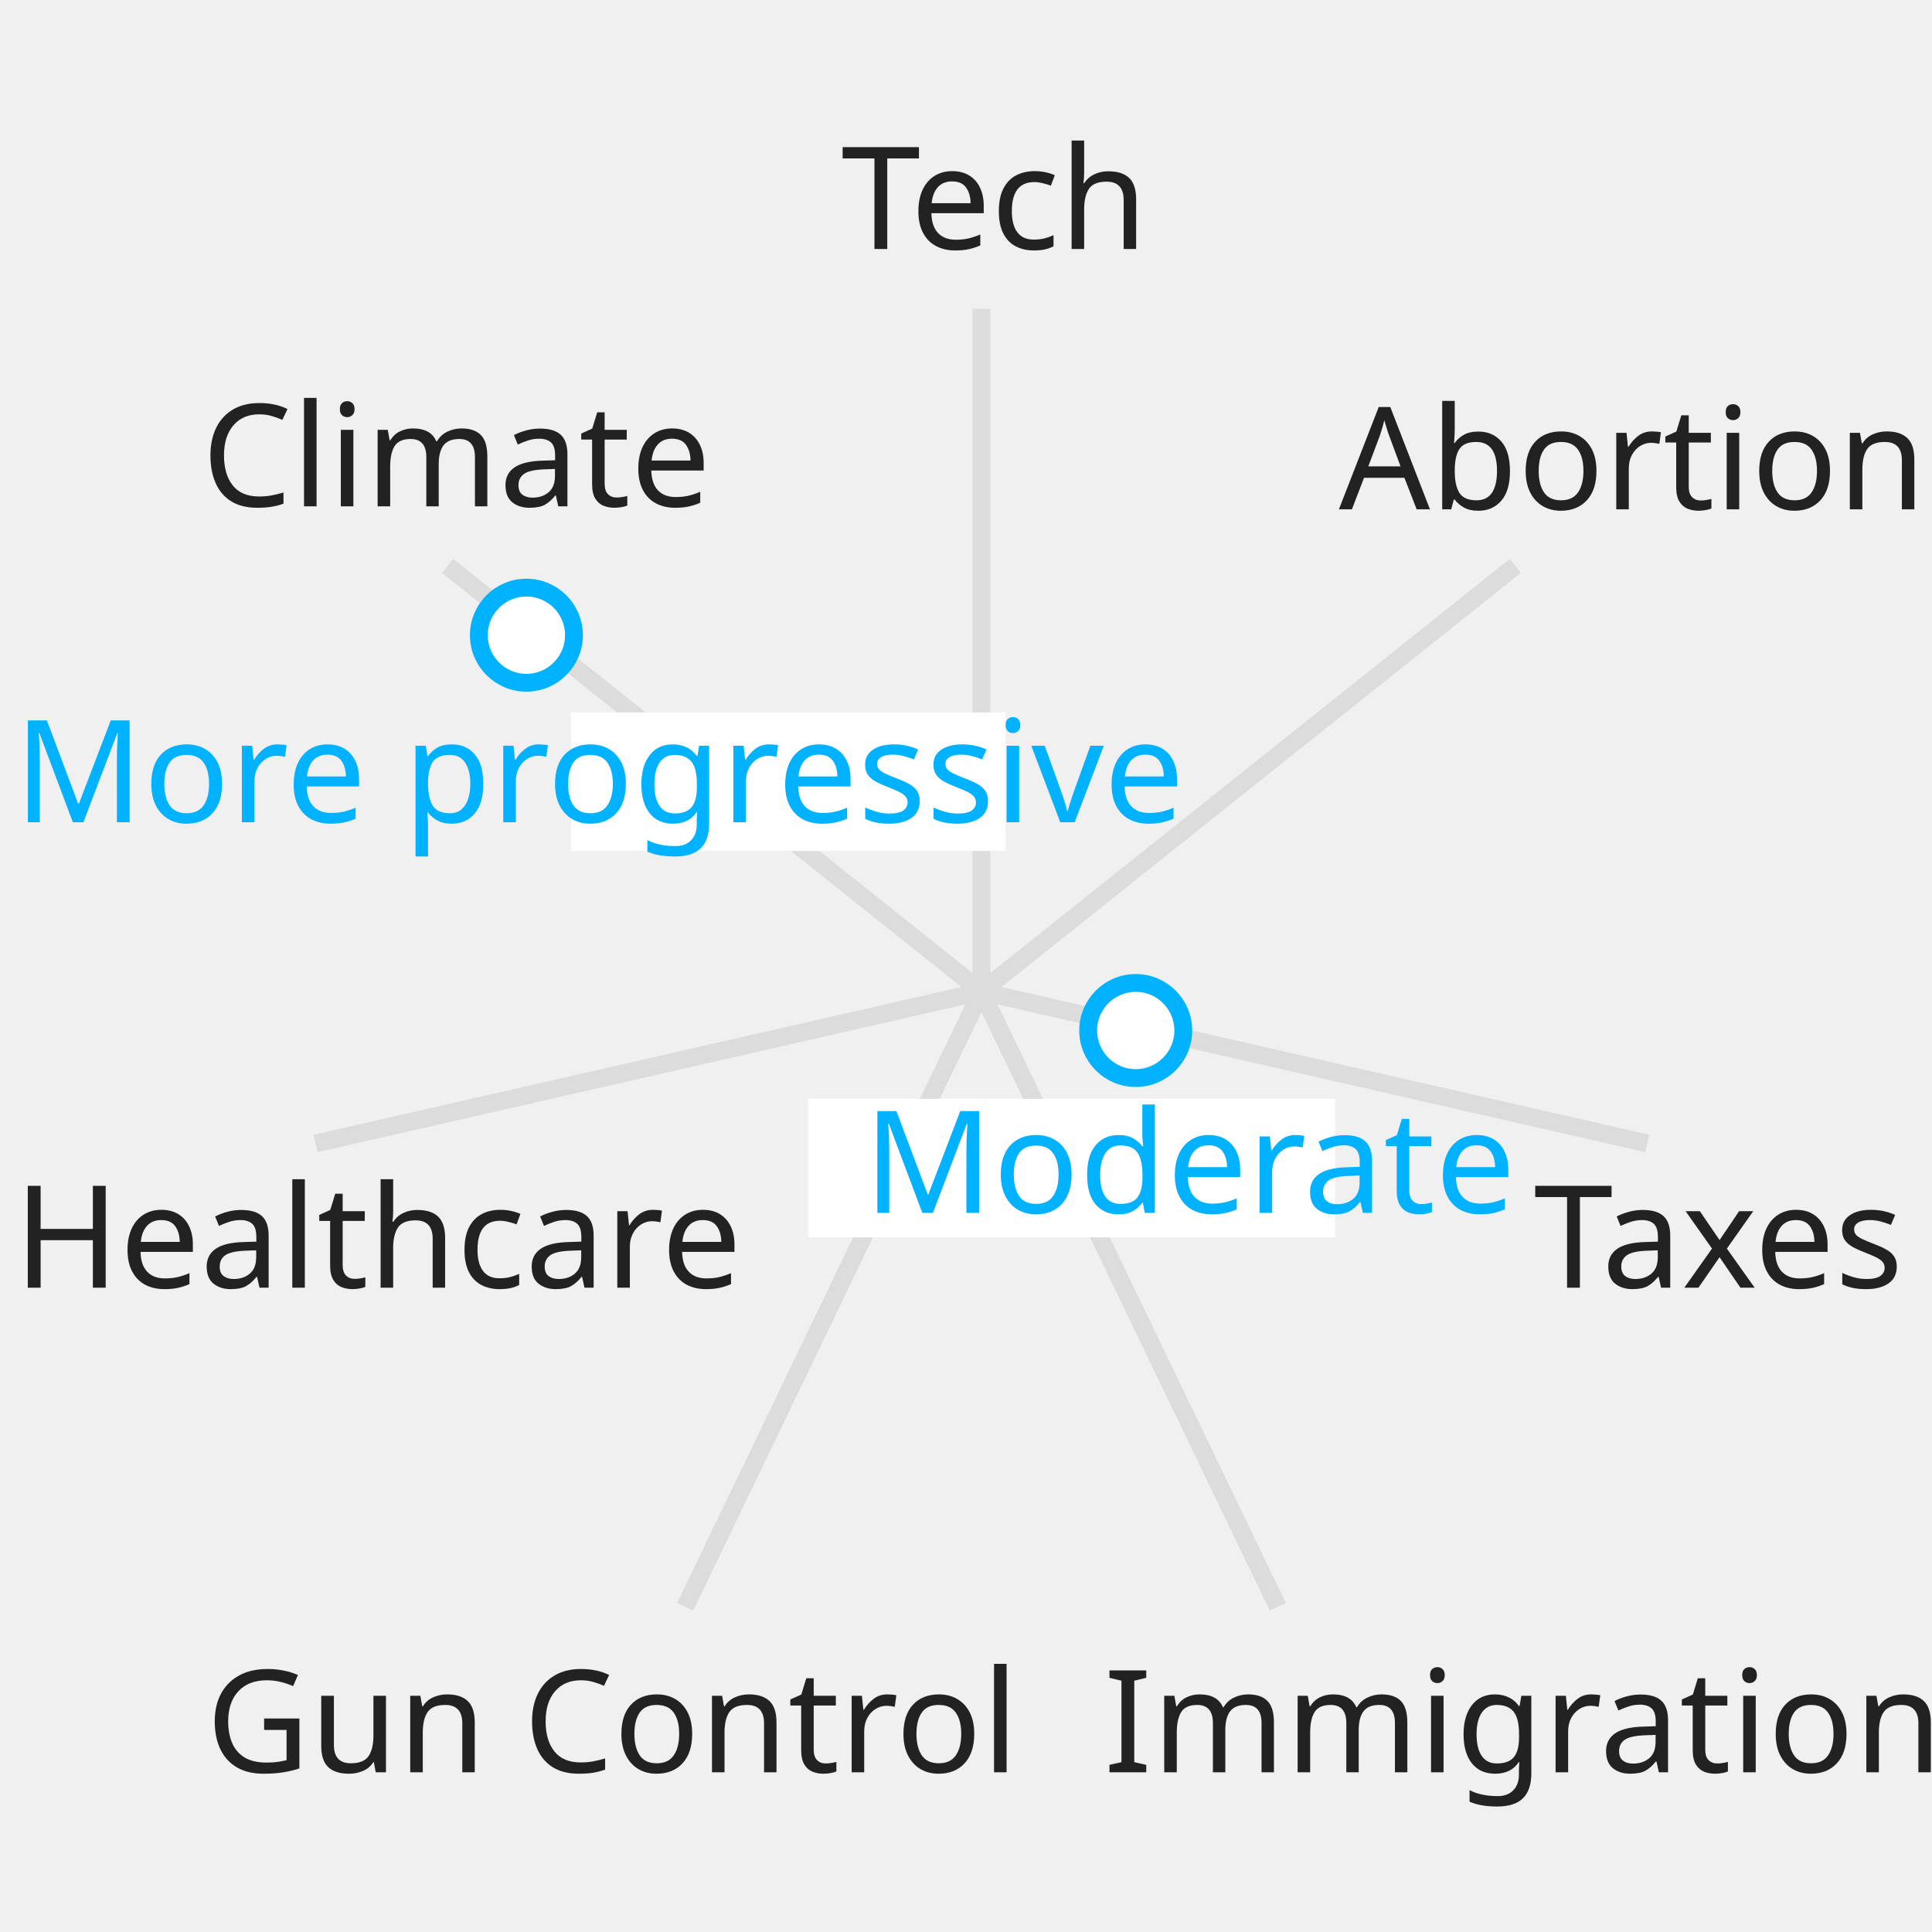
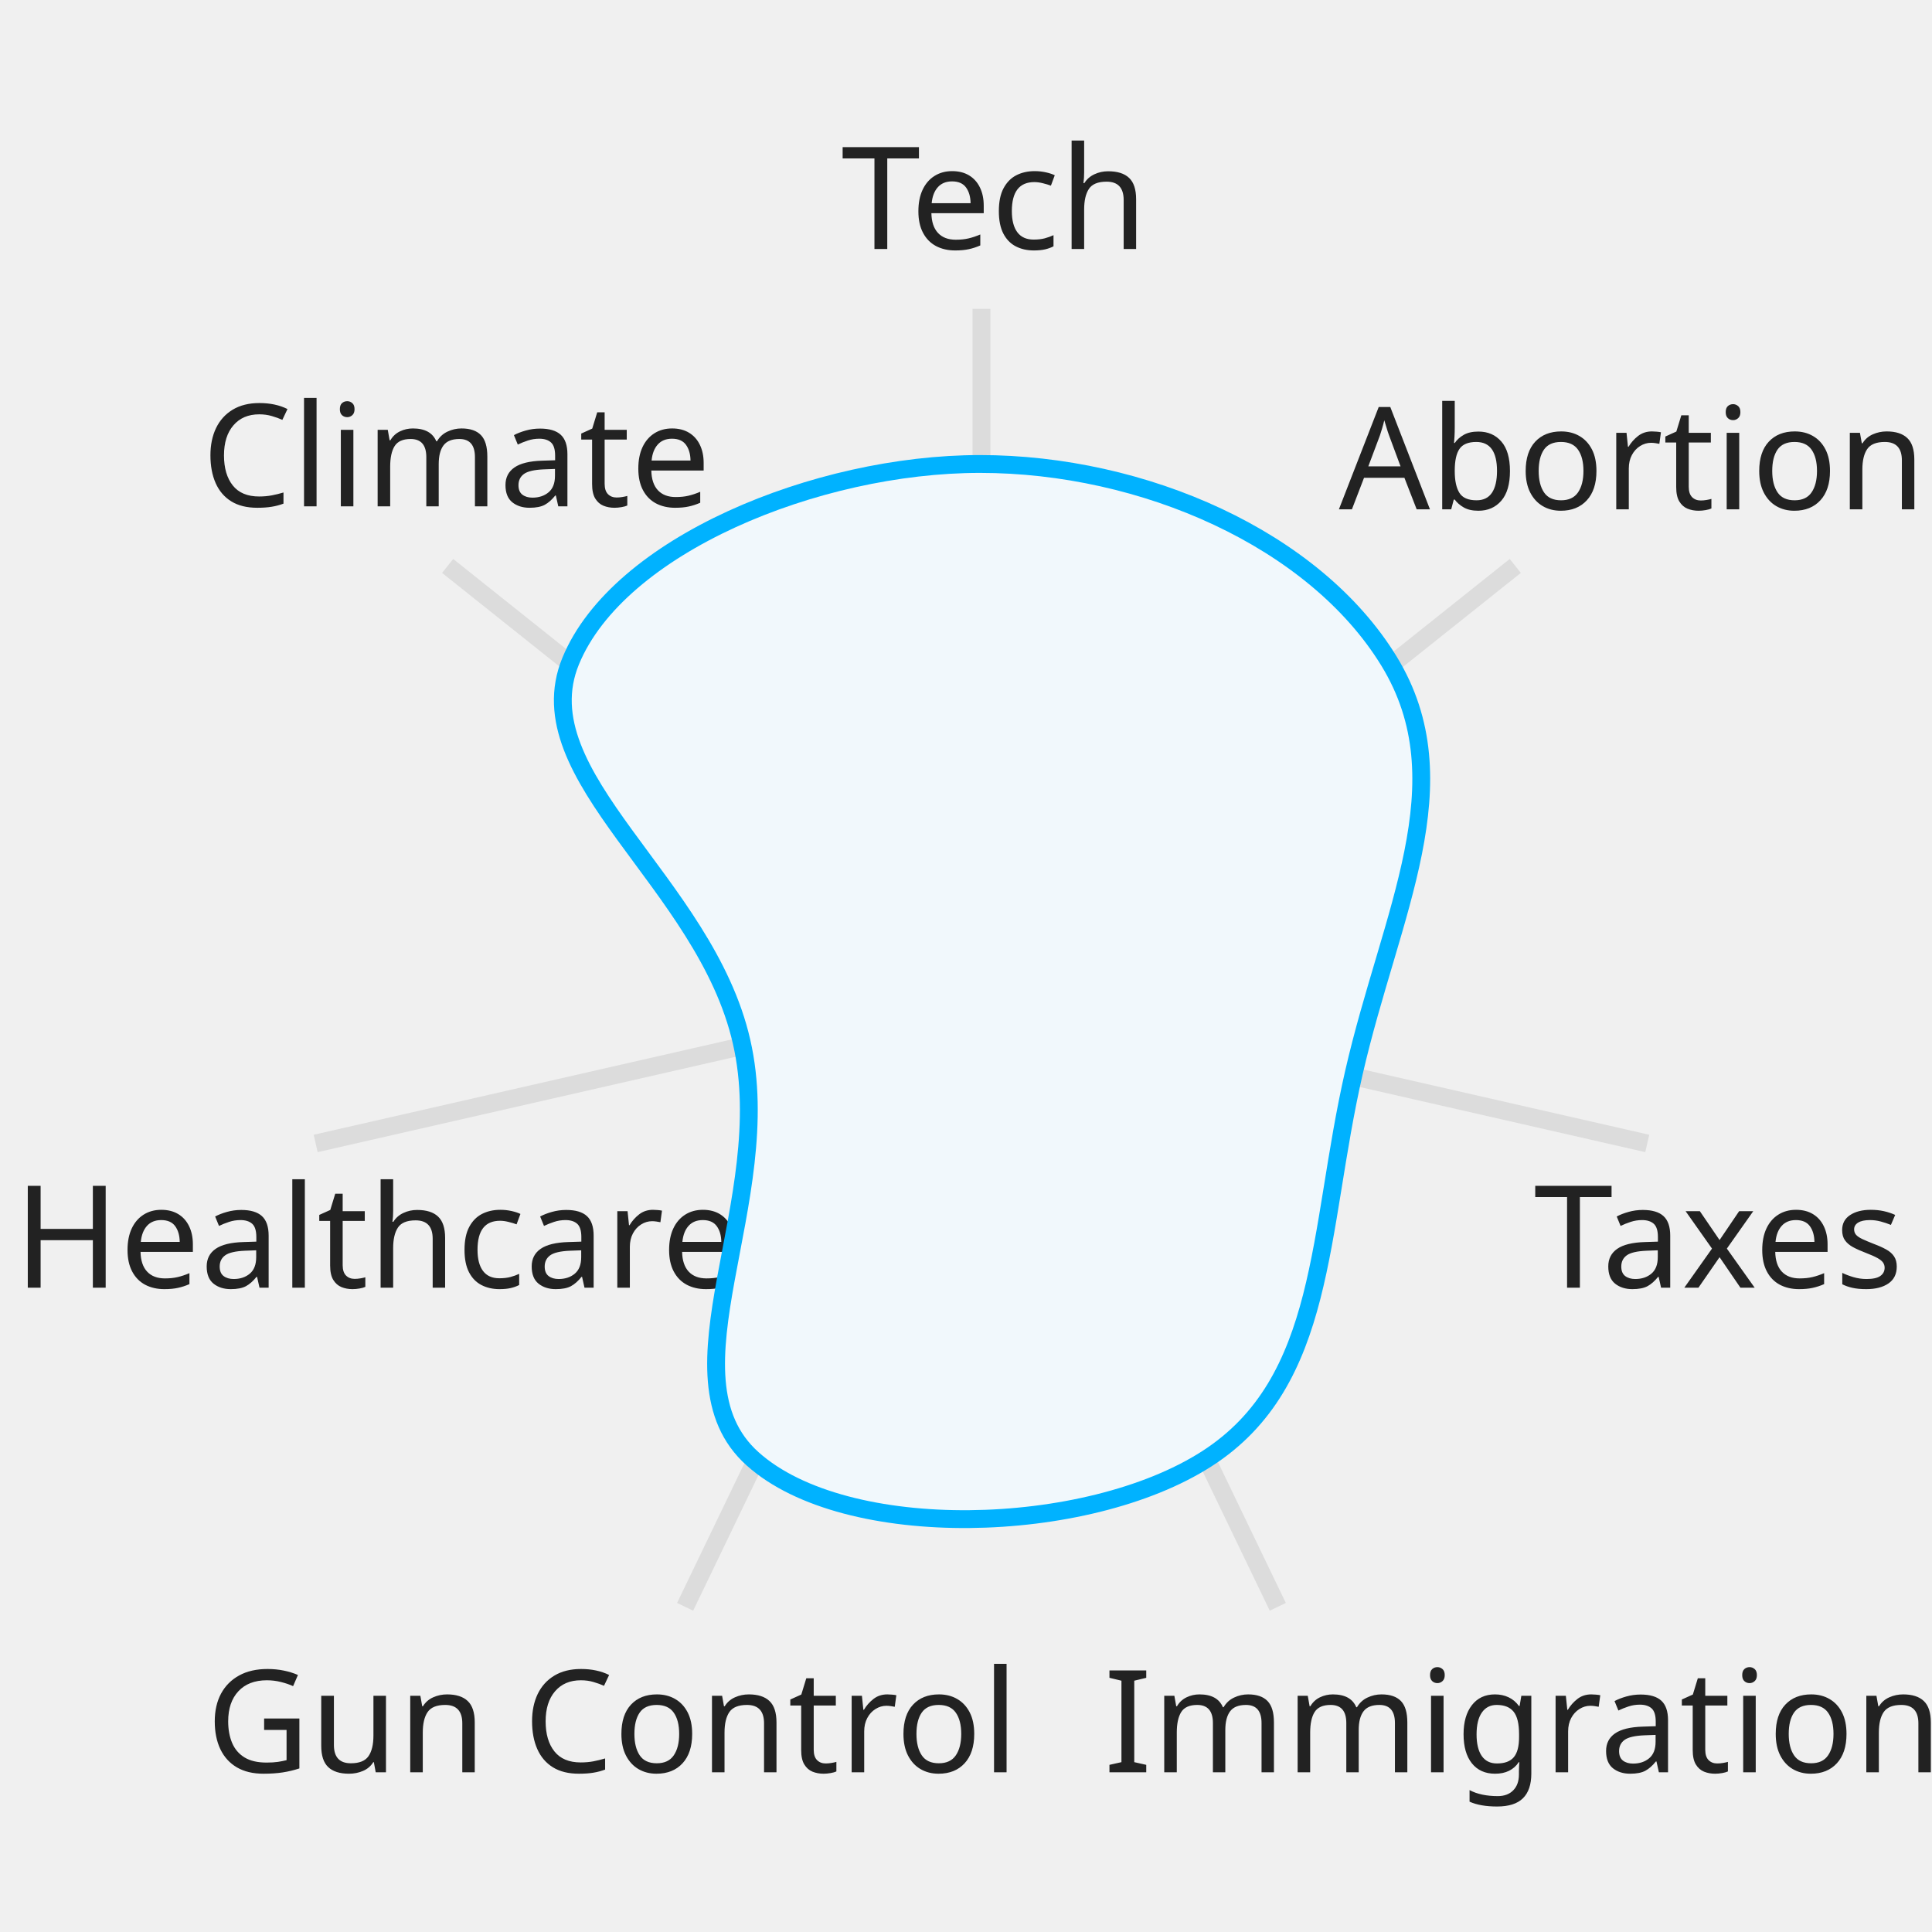
<svg xmlns="http://www.w3.org/2000/svg" version="1.1" id="Layer_1" x="0px" y="0px" viewBox="0 0 650 650" style="enable-background:new 0 0 650 650;" xml:space="preserve">
  <style type="text/css">
- 	.st0{fill:none;stroke:#DCDCDC;stroke-width:6;stroke-miterlimit:10;}
- 	.st1{fill:#FFFFFF;}
- 	.st2{fill:#FFFFFF;stroke:#00B2FF;stroke-width:6;stroke-miterlimit:10;}
- 	.st3{fill:#222222;}
- 	.st4{font-family:'DS3DisplaySans';}
- 	.st5{font-size:48px;}
- 	.st6{fill:#00B2FF;}
- </style>
+     	.st0{fill:none;stroke:#DCDCDC;stroke-width:6;stroke-miterlimit:10;}
+     	.st1{fill:#222222;}
+     	.st2{font-family:'DS3DisplaySans';}
+     	.st3{font-size:48px;}
+     	.st4{fill:#F1F8FC;stroke:#00B2FF;stroke-width:6;stroke-miterlimit:10;}
+     </style>
  <line class="st0" x1="330.2" y1="333.6" x2="330.2" y2="103.9" />
  <line class="st0" x1="330.2" y1="333.6" x2="150.6" y2="190.4" />
  <line class="st0" x1="330.2" y1="333.6" x2="106.2" y2="384.7" />
  <line class="st0" x1="330.2" y1="333.6" x2="230.5" y2="540.6" />
  <line class="st0" x1="330.2" y1="333.6" x2="429.9" y2="540.6" />
  <line class="st0" x1="330.2" y1="333.6" x2="554.2" y2="384.7" />
  <line class="st0" x1="330.2" y1="333.6" x2="509.8" y2="190.4" />
-   <rect x="192.1" y="239.7" class="st1" width="146.2" height="46.6" />
-   <rect x="271.9" y="369.7" class="st1" width="177.3" height="46.6" />
-   <circle class="st2" cx="382.1" cy="346.7" r="16" />
-   <circle class="st2" cx="177.1" cy="213.7" r="16" />
-   <text transform="matrix(1 0 0 1 283.0117 83.7773)" class="st3 st4 st5">Tech</text>
-   <text transform="matrix(1 0 0 1 67.874 170.3501)" class="st3 st4 st5">Climate</text>
-   <text transform="matrix(1 0 0 1 4.6943 433.2314)" class="st3 st4 st5">Healthcare</text>
-   <text transform="matrix(1 0 0 1 69.332 596.2637)" class="st3 st4 st5">Gun Control</text>
-   <text transform="matrix(1 0 0 1 371.3447 596.2637)" class="st3 st4 st5">Immigration</text>
-   <text transform="matrix(1 0 0 1 516.0344 433.2314)" class="st3 st4 st5">Taxes</text>
-   <text transform="matrix(1 0 0 1 450.4639 171.3501)" class="st3 st4 st5">Abortion</text>
-   <text transform="matrix(1 0 0 1 290.5279 408.068)" class="st6 st4 st5">Moderate</text>
-   <text transform="matrix(1 0 0 1 4.7248 276.6378)" class="st6 st4 st5">More progressive</text>
+   <text transform="matrix(1 0 0 1 283.0117 83.7773)" class="st1 st2 st3">Tech</text>
+   <text transform="matrix(1 0 0 1 67.874 170.3501)" class="st1 st2 st3">Climate</text>
+   <text transform="matrix(1 0 0 1 4.6943 433.2314)" class="st1 st2 st3">Healthcare</text>
+   <text transform="matrix(1 0 0 1 69.332 596.2637)" class="st1 st2 st3">Gun Control</text>
+   <text transform="matrix(1 0 0 1 371.3447 596.2637)" class="st1 st2 st3">Immigration</text>
+   <text transform="matrix(1 0 0 1 516.0344 433.2314)" class="st1 st2 st3">Taxes</text>
+   <text transform="matrix(1 0 0 1 450.4639 171.3501)" class="st1 st2 st3">Abortion</text>
+   <path id="uit-large" class="st4" d="M192,222.4c-16,38.9,45.3,74.4,57.5,128.1c12.3,53.7-27.6,112.3,3.7,140.3c31.3,28.1,112.3,26,152.8,0      c40.5-26,37.2-76.2,49.5-129.9s36.9-97.5,11.8-138.5s-82.6-66.3-137.6-66.3S208,183.5,192,222.4" />
+   <path id="uit-small" style="opacity: 0;" class="st4" d="M262.3,277.6c-11.2,17.4,8.3,41.6,14.6,69.2c6.3,27.6,0.7,60.9,16.9,68.7c16.2,7.8,38.7-17.4,64.2-29.6      c25.5-12.3,56.6-12.1,63.2-31.7s-12.7-47.4-30.3-66.2C373.2,269,358.7,262,333,260C307.3,257.9,273.5,260.2,262.3,277.6" />
</svg>
